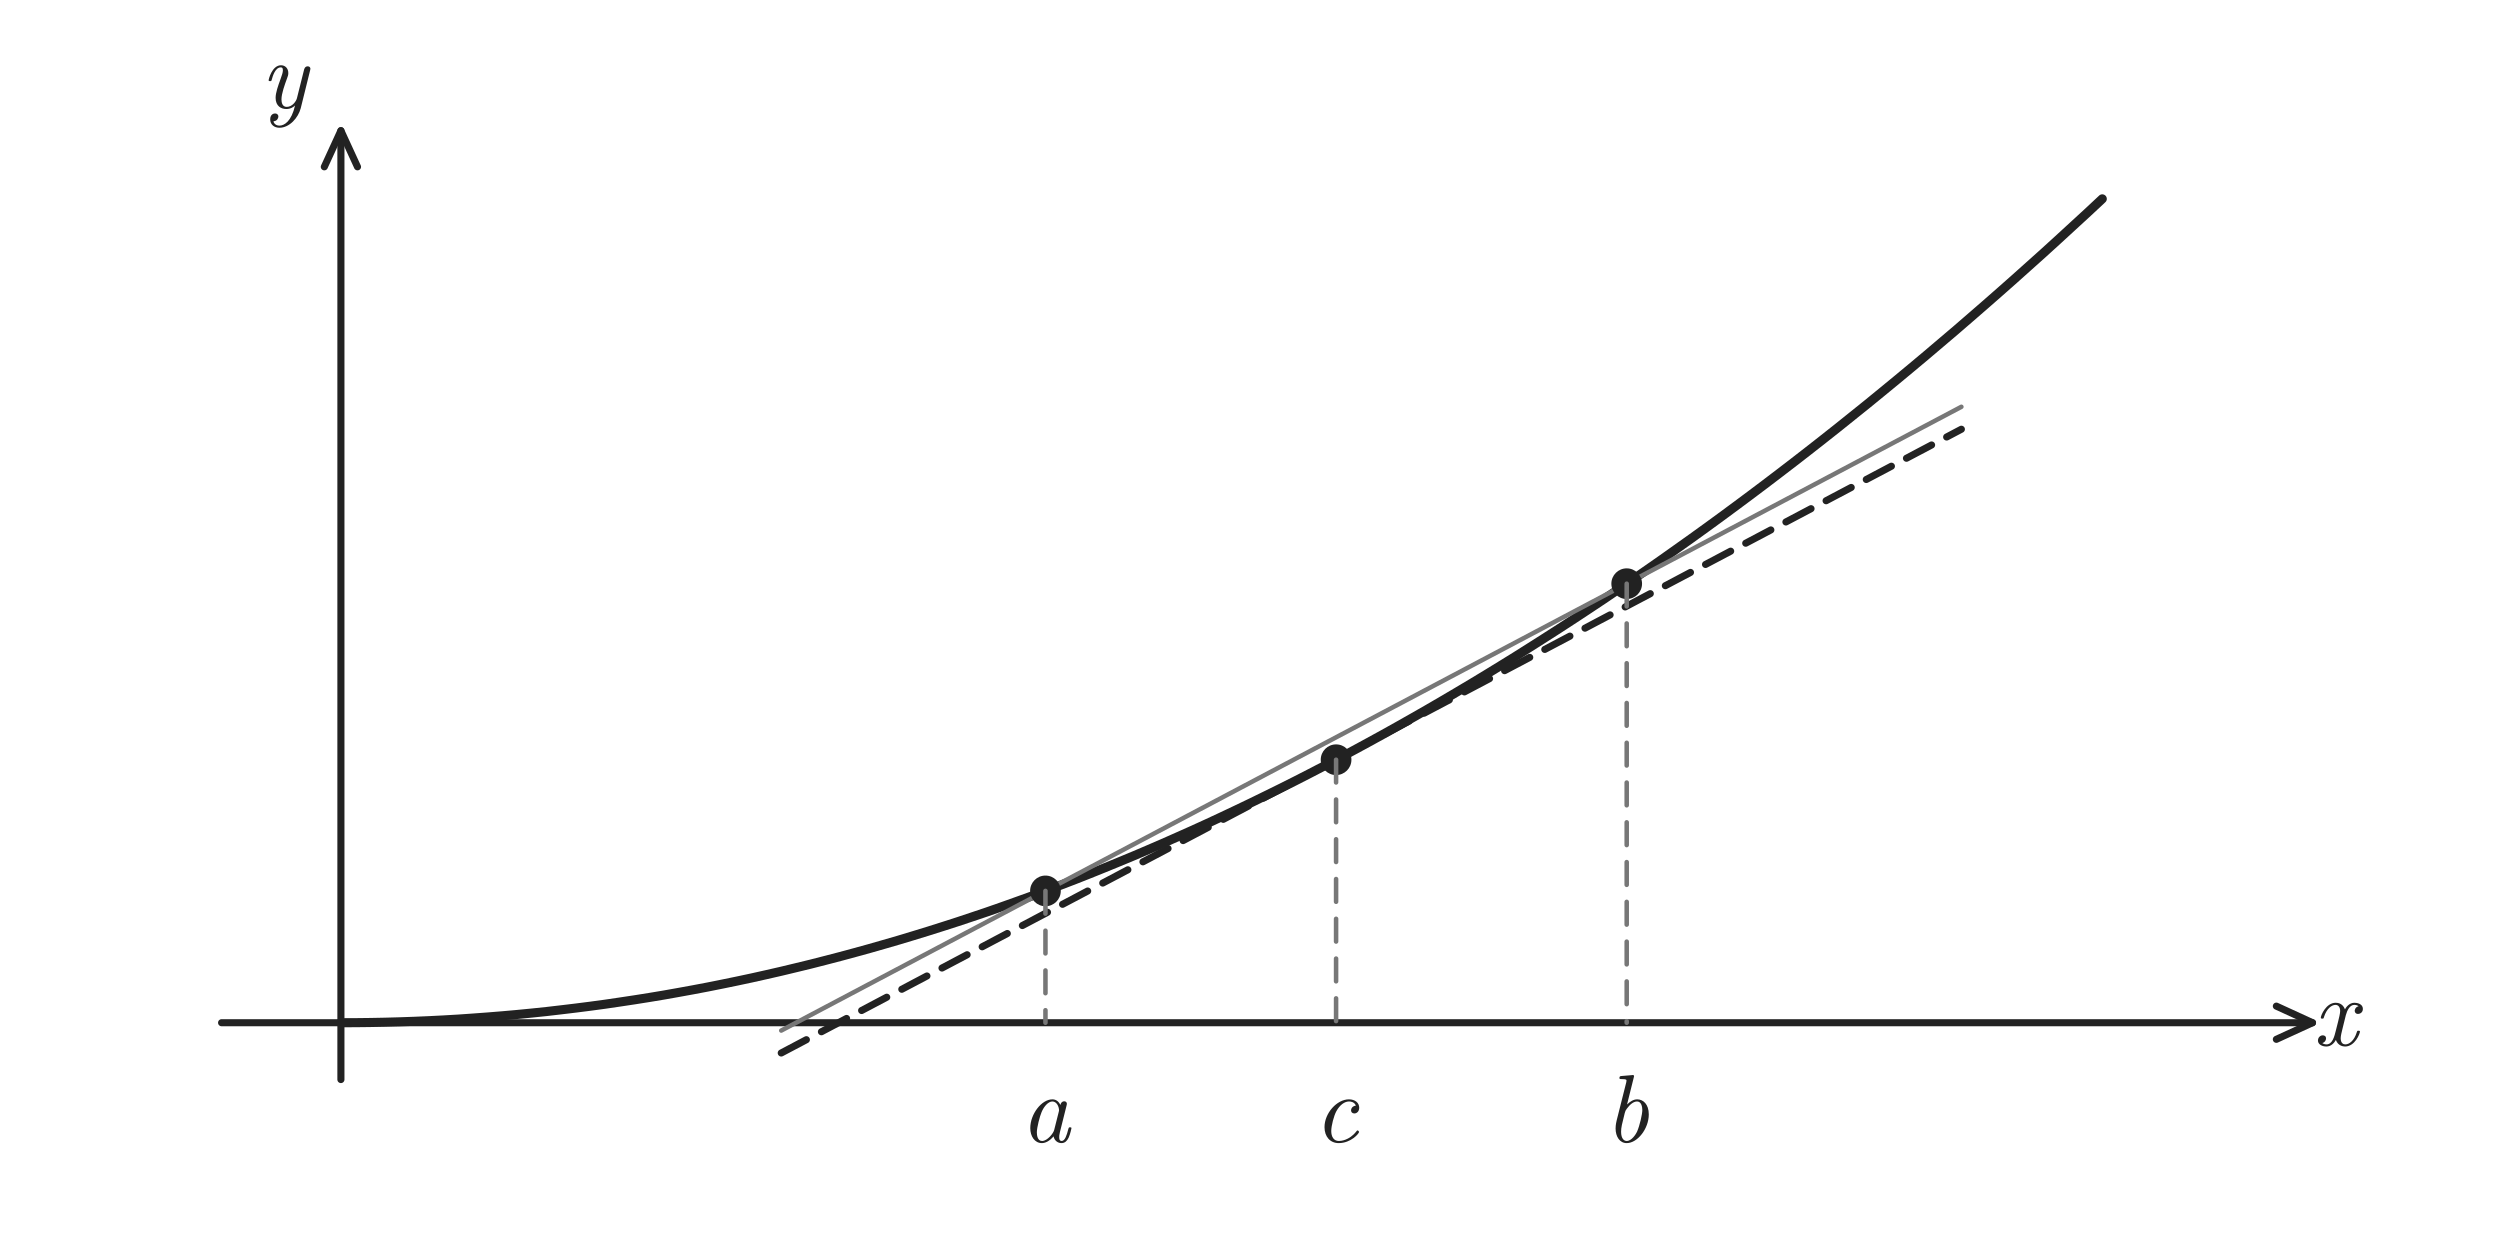
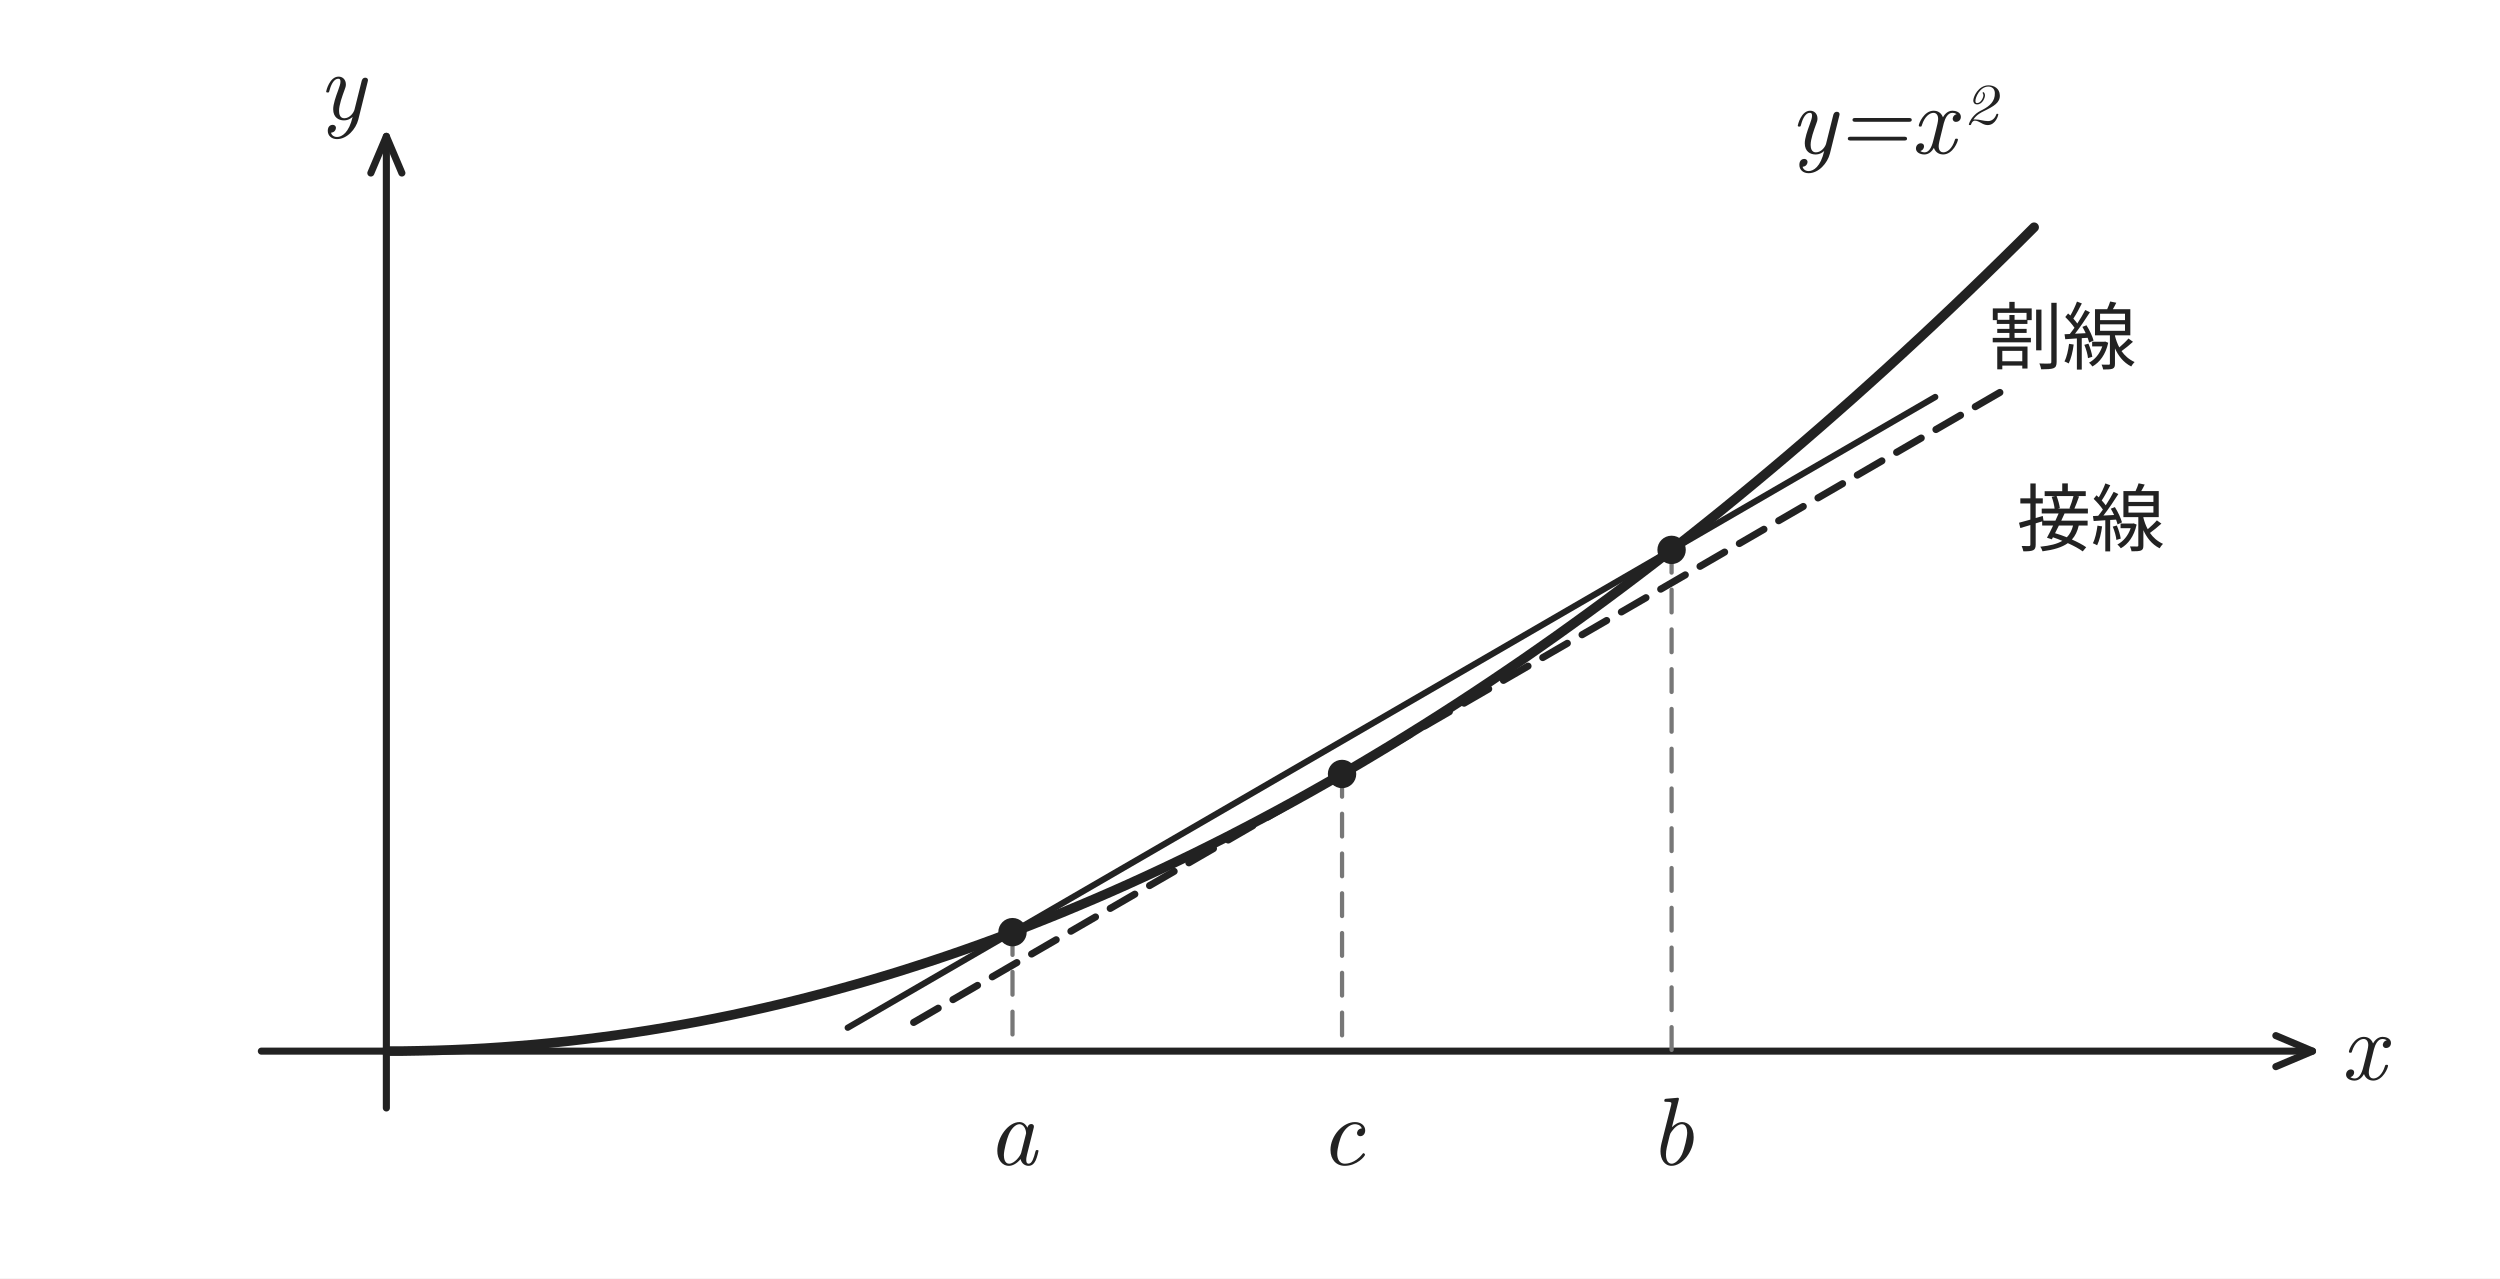
- <svg xmlns="http://www.w3.org/2000/svg" viewBox="0 0 440 220" role="img">
-   <rect width="440" height="220" fill="#fff" />
+ <svg xmlns="http://www.w3.org/2000/svg" viewBox="0 0 440 225" role="img">
+   <rect width="440" height="225" fill="#fff" />
  <g font-family="'Latin Modern Roman','CMU Serif','STIX Two Text','Times New Roman',serif" font-size="17" fill="none" stroke="#222" stroke-width="1.25" stroke-linecap="round" stroke-linejoin="round">
-     <line x1="39" y1="180" x2="407" y2="180" />
-     <path d="M400.64 182.92 L407 180 L400.64 177.08" />
-     <line x1="60" y1="190" x2="60" y2="23" />
-     <path d="M62.92 29.36 L60 23 L57.08 29.36" />
-     <text x="411" y="184" fill="#222" stroke="none" font-style="italic" text-anchor="middle">x</text>
-     <text x="50" y="19" fill="#222" stroke="none" font-style="italic" text-anchor="middle">y</text>
-     <path d="M60 180 L62.58 179.99 L65.17 179.96 L67.75 179.91 L70.33 179.84 L72.92 179.75 L75.5 179.64 L78.08 179.51 L80.67 179.36 L83.25 179.18 L85.83 178.99 L88.42 178.78 L91 178.55 L93.58 178.3 L96.17 178.03 L98.75 177.73 L101.33 177.42 L103.92 177.09 L106.5 176.74 L109.08 176.36 L111.67 175.97 L114.25 175.56 L116.83 175.13 L119.42 174.67 L122 174.2 L124.58 173.71 L127.17 173.19 L129.75 172.66 L132.33 172.11 L134.92 171.53 L137.5 170.94 L140.08 170.32 L142.67 169.69 L145.25 169.03 L147.83 168.36 L150.42 167.66 L153 166.95 L155.58 166.21 L158.17 165.46 L160.75 164.68 L163.33 163.89 L165.92 163.07 L168.5 162.24 L171.08 161.38 L173.67 160.51 L176.25 159.61 L178.83 158.69 L181.42 157.76 L184 156.8 L186.58 155.82 L189.17 154.83 L191.75 153.81 L194.33 152.77 L196.92 151.71 L199.5 150.64 L202.08 149.54 L204.67 148.42 L207.25 147.28 L209.83 146.13 L212.42 144.95 L215 143.75 L217.58 142.53 L220.17 141.29 L222.75 140.03 L225.33 138.76 L227.92 137.46 L230.5 136.14 L233.08 134.8 L235.67 133.44 L238.25 132.06 L240.83 130.66 L243.42 129.24 L246 127.8 L248.58 126.34 L251.17 124.86 L253.75 123.36 L256.33 121.84 L258.92 120.3 L261.5 118.74 L264.08 117.16 L266.67 115.56 L269.25 113.93 L271.83 112.29 L274.42 110.63 L277 108.95 L279.58 107.25 L282.17 105.53 L284.75 103.78 L287.33 102.02 L289.92 100.24 L292.5 98.44 L295.08 96.61 L297.67 94.77 L300.25 92.91 L302.83 91.03 L305.42 89.12 L308 87.2 L310.58 85.26 L313.17 83.29 L315.75 81.31 L318.33 79.31 L320.92 77.28 L323.5 75.24 L326.08 73.17 L328.67 71.09 L331.25 68.98 L333.83 66.86 L336.42 64.71 L339 62.55 L341.58 60.36 L344.17 58.16 L346.75 55.93 L349.33 53.69 L351.92 51.42 L354.5 49.14 L357.08 46.83 L359.67 44.51 L362.25 42.16 L364.83 39.79 L367.42 37.41 L370 35" stroke-width="1.6" />
-     <line x1="137.5" y1="181.377" x2="345.2" y2="71.598" stroke="#777" stroke-width=".8" />
-     <line x1="137.5" y1="185.325" x2="345.2" y2="75.546" stroke-dasharray="5 3" />
-     <circle cx="184" cy="156.8" r="2.7" fill="#222" stroke="none" />
-     <line x1="184" y1="156.8" x2="184" y2="180" stroke="#777" stroke-width=".8" stroke-dasharray="4 3" />
-     <text x="184" y="201" fill="#222" stroke="none" font-style="italic" text-anchor="middle">a</text>
-     <circle cx="235.15" cy="133.712" r="2.7" fill="#222" stroke="none" />
-     <line x1="235.15" y1="133.712" x2="235.15" y2="180" stroke="#777" stroke-width=".8" stroke-dasharray="4 3" />
-     <text x="235.15" y="201" fill="#222" stroke="none" font-style="italic" text-anchor="middle">c</text>
-     <circle cx="286.3" cy="102.73" r="2.7" fill="#222" stroke="none" />
-     <line x1="286.3" y1="102.73" x2="286.3" y2="180" stroke="#777" stroke-width=".8" stroke-dasharray="4 3" />
-     <text x="286.3" y="201" fill="#222" stroke="none" font-style="italic" text-anchor="middle">b</text>
+     <line x1="46" y1="185" x2="407" y2="185" />
+     <path d="M400.55 187.73 L407 185 L400.55 182.27" stroke-dasharray="none" />
+     <line x1="68" y1="195" x2="68" y2="24" />
+     <path d="M70.73 30.45 L68 24 L65.27 30.45" stroke-dasharray="none" />
+     <text x="412" y="190" fill="#222" stroke="none" font-style="italic">x</text>
+     <text x="56" y="21" fill="#222" stroke="none" font-style="italic">y</text>
+     <path d="M68 185 L70.9 184.99 L73.8 184.94 L76.7 184.87 L79.6 184.77 L82.5 184.64 L85.4 184.48 L88.3 184.29 L91.2 184.07 L94.1 183.83 L97 183.55 L99.9 183.25 L102.8 182.91 L105.7 182.55 L108.6 182.16 L111.5 181.74 L114.4 181.29 L117.3 180.81 L120.2 180.3 L123.1 179.77 L126 179.2 L128.9 178.61 L131.8 177.98 L134.7 177.33 L137.6 176.65 L140.5 175.94 L143.4 175.2 L146.3 174.43 L149.2 173.63 L152.1 172.81 L155 171.95 L157.9 171.07 L160.8 170.15 L163.7 169.21 L166.6 168.24 L169.5 167.24 L172.4 166.21 L175.3 165.15 L178.2 164.06 L181.1 162.95 L184 161.8 L186.9 160.63 L189.8 159.42 L192.7 158.19 L195.6 156.93 L198.5 155.64 L201.4 154.32 L204.3 152.97 L207.2 151.59 L210.1 150.19 L213 148.75 L215.9 147.29 L218.8 145.79 L221.7 144.27 L224.6 142.72 L227.5 141.14 L230.4 139.53 L233.3 137.89 L236.2 136.22 L239.1 134.53 L242 132.8 L244.9 131.05 L247.8 129.26 L250.7 127.45 L253.6 125.61 L256.5 123.74 L259.4 121.84 L262.3 119.91 L265.2 117.95 L268.1 115.97 L271 113.95 L273.9 111.91 L276.8 109.83 L279.7 107.73 L282.6 105.6 L285.5 103.44 L288.4 101.25 L291.3 99.03 L294.2 96.78 L297.1 94.51 L300 92.2 L302.9 89.87 L305.8 87.5 L308.7 85.11 L311.6 82.69 L314.5 80.24 L317.4 77.76 L320.3 75.25 L323.2 72.71 L326.1 70.15 L329 67.55 L331.9 64.93 L334.8 62.27 L337.7 59.59 L340.6 56.88 L343.5 54.14 L346.4 51.37 L349.3 48.57 L352.2 45.74 L355.1 42.89 L358 40" stroke-width="1.7" />
+     <line x1="149.2" y1="180.88" x2="340.6" y2="69.87" stroke-width="1.1" />
+     <line x1="160.8" y1="179.95" x2="352.2" y2="68.94" stroke-dasharray="5 3" />
+     <line x1="178.2" y1="164.06" x2="178.2" y2="185" stroke="#777" stroke-width=".75" stroke-dasharray="4 3" />
+     <circle cx="178.2" cy="164.06" r="2.5" fill="#222" stroke="none" />
+     <text x="178.2" y="205" fill="#222" stroke="none" font-style="italic" text-anchor="middle">a</text>
+     <line x1="236.2" y1="136.22" x2="236.2" y2="185" stroke="#777" stroke-width=".75" stroke-dasharray="4 3" />
+     <circle cx="236.2" cy="136.22" r="2.5" fill="#222" stroke="none" />
+     <text x="236.2" y="205" fill="#222" stroke="none" font-style="italic" text-anchor="middle">c</text>
+     <line x1="294.2" y1="96.78" x2="294.2" y2="185" stroke="#777" stroke-width=".75" stroke-dasharray="4 3" />
+     <circle cx="294.2" cy="96.78" r="2.5" fill="#222" stroke="none" />
+     <text x="294.2" y="205" fill="#222" stroke="none" font-style="italic" text-anchor="middle">b</text>
+     <text x="315" y="27" fill="#222" stroke="none" font-style="italic">y=x²</text>
+     <text x="350" y="64" fill="#222" stroke="white" font-style="normal" font-size="13" stroke-width="3" paint-order="stroke fill">割線</text>
+     <text x="355" y="96" fill="#222" stroke="white" font-style="normal" font-size="13" stroke-width="3" paint-order="stroke fill">接線</text>
  </g>
</svg>
